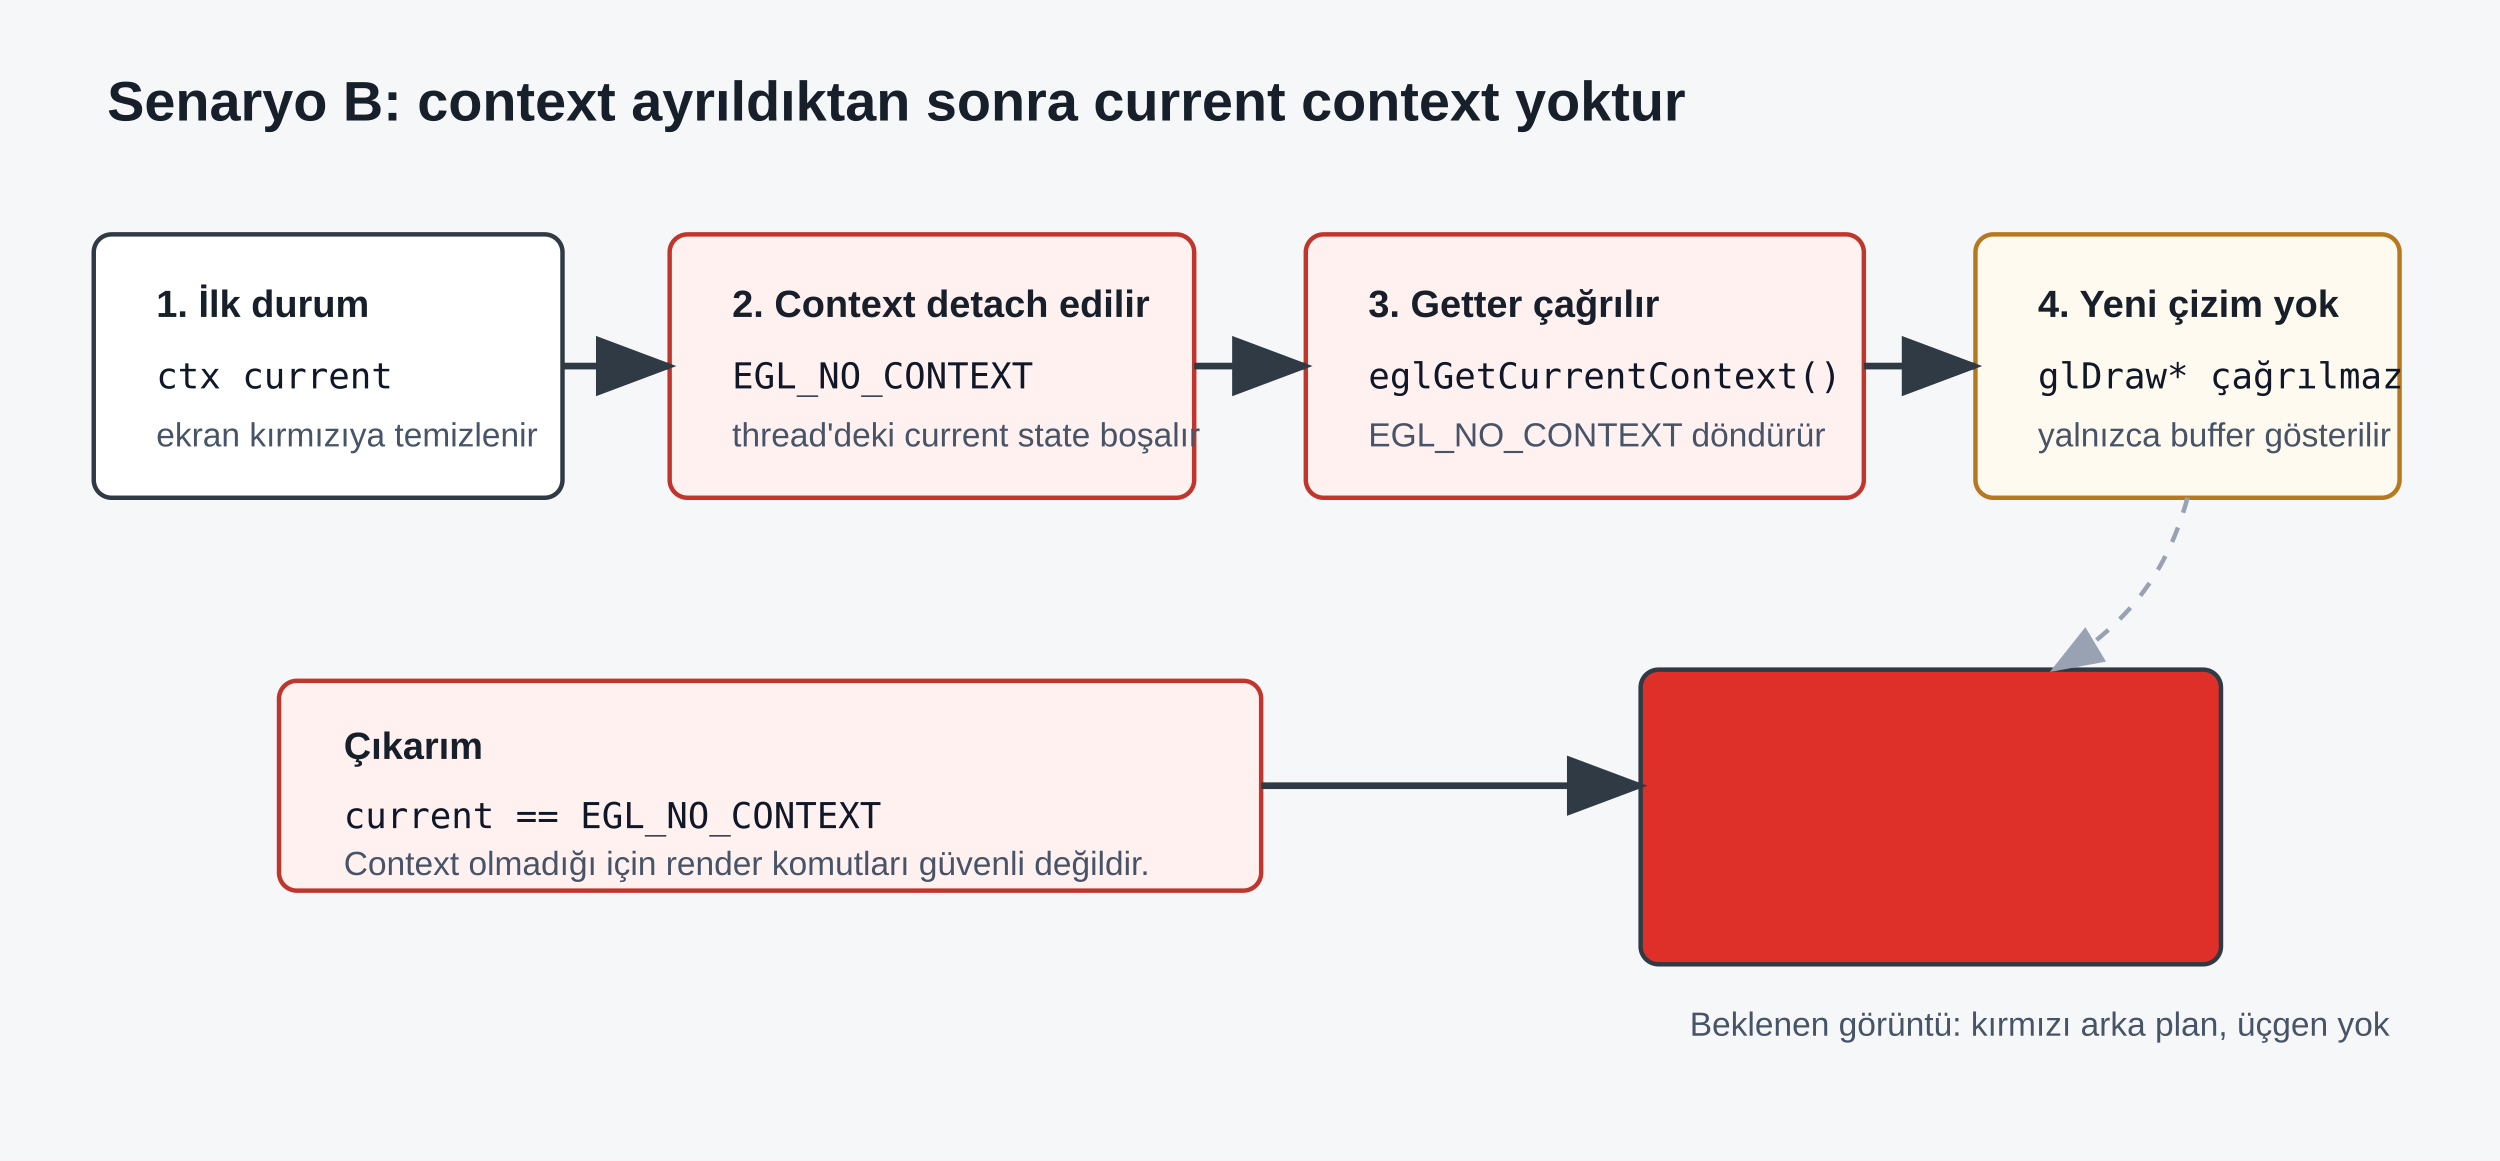
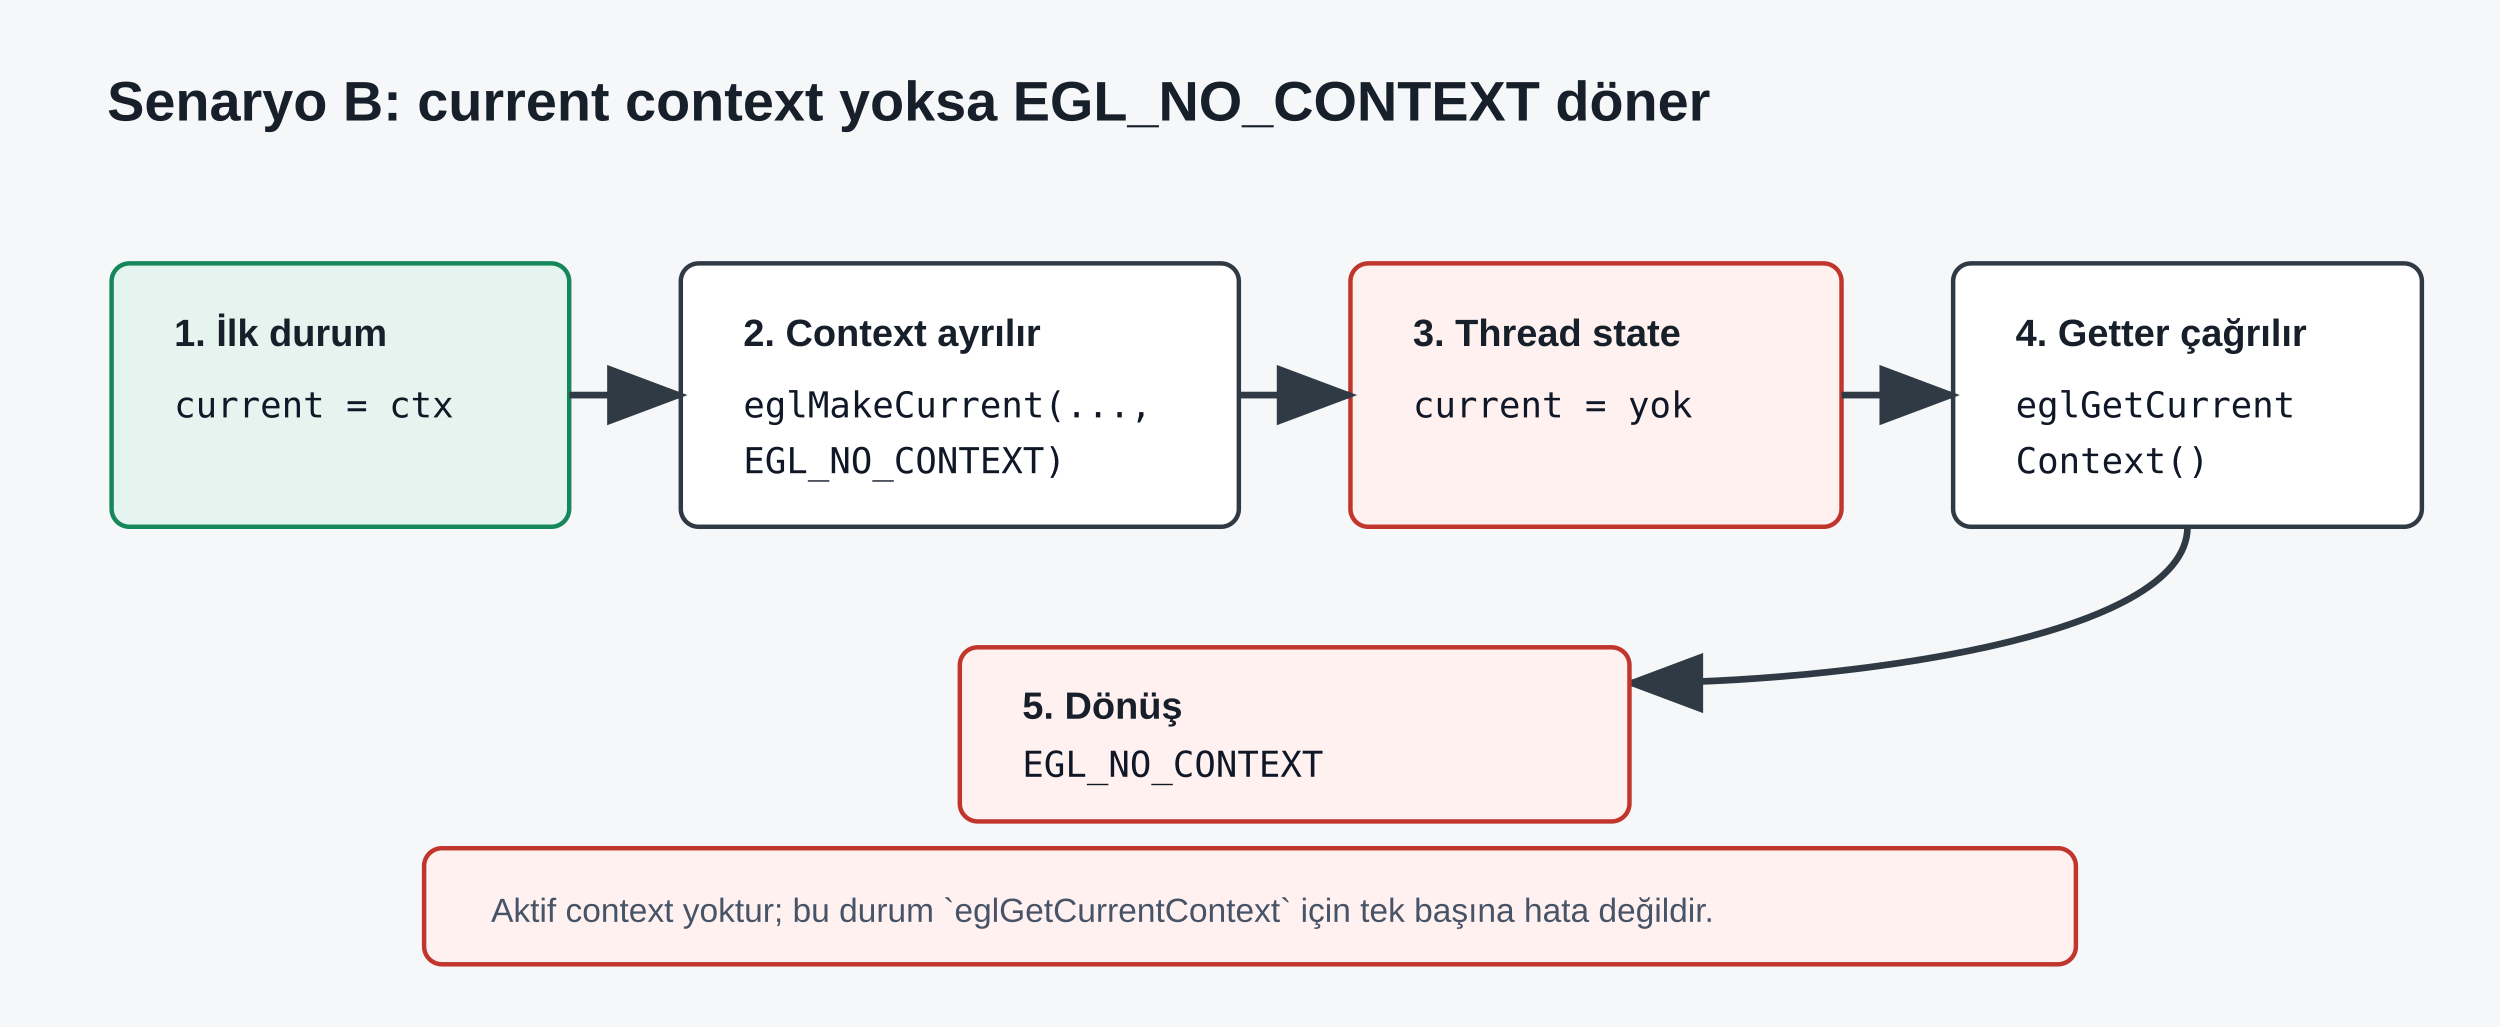
- <svg xmlns="http://www.w3.org/2000/svg" width="1120" height="520" viewBox="0 0 1120 520" role="img" aria-labelledby="title desc">
+ <svg xmlns="http://www.w3.org/2000/svg" width="1120" height="460" viewBox="0 0 1120 460" role="img" aria-labelledby="title desc">
  <defs>
    <style>
      .bg { fill: #f6f7f9; }
      .title { font: 700 25px Arial, sans-serif; fill: #17202a; }
      .step { fill: #ffffff; stroke: #2f3a45; stroke-width: 2; }
+       .ok { fill: #e6f4ef; stroke: #16875a; stroke-width: 2; }
      .warn { fill: #fff1f0; stroke: #c0362c; stroke-width: 2; }
-       .note { fill: #fffaf0; stroke: #b7791f; stroke-width: 2; }
-       .screen { fill: #de3028; stroke: #2f3a45; stroke-width: 2; }
      .label { font: 700 17px Arial, sans-serif; fill: #17202a; }
      .small { font: 15px Arial, sans-serif; fill: #475467; }
      .code { font: 16px Consolas, monospace; fill: #101828; }
      .arrow { stroke: #2f3a45; stroke-width: 3; fill: none; marker-end: url(#arrowhead); }
-       .muted { stroke: #98a2b3; stroke-width: 2; fill: none; stroke-dasharray: 7 7; marker-end: url(#arrowmuted); }
    </style>
    <marker id="arrowhead" markerWidth="12" markerHeight="9" refX="11" refY="4.5" orient="auto">
      <path d="M0,0 L12,4.5 L0,9 Z" fill="#2f3a45" />
    </marker>
-     <marker id="arrowmuted" markerWidth="12" markerHeight="9" refX="11" refY="4.5" orient="auto">
-       <path d="M0,0 L12,4.5 L0,9 Z" fill="#98a2b3" />
-     </marker>
  </defs>
-   <rect class="bg" width="1120" height="520" />
-   <text class="title" x="48" y="54">Senaryo B: context ayrıldıktan sonra current context yoktur</text>
-   <rect class="step" x="42" y="105" width="210" height="118" rx="8" />
-   <text class="label" x="70" y="142">1. İlk durum</text>
-   <text class="code" x="70" y="174">ctx current</text>
-   <text class="small" x="70" y="200">ekran kırmızıya temizlenir</text>
-   <rect class="warn" x="300" y="105" width="235" height="118" rx="8" />
-   <text class="label" x="328" y="142">2. Context detach edilir</text>
-   <text class="code" x="328" y="174">EGL_NO_CONTEXT</text>
-   <text class="small" x="328" y="200">thread'deki current state boşalır</text>
-   <rect class="warn" x="585" y="105" width="250" height="118" rx="8" />
-   <text class="label" x="613" y="142">3. Getter çağrılır</text>
-   <text class="code" x="613" y="174">eglGetCurrentContext()</text>
-   <text class="small" x="613" y="200">EGL_NO_CONTEXT döndürür</text>
-   <rect class="note" x="885" y="105" width="190" height="118" rx="8" />
-   <text class="label" x="913" y="142">4. Yeni çizim yok</text>
-   <text class="code" x="913" y="174">glDraw* çağrılmaz</text>
-   <text class="small" x="913" y="200">yalnızca buffer gösterilir</text>
-   <path class="arrow" d="M252 164 L300 164" />
-   <path class="arrow" d="M535 164 L585 164" />
-   <path class="arrow" d="M835 164 L885 164" />
-   <rect class="screen" x="735" y="300" width="260" height="132" rx="8" />
-   <text class="small" x="757" y="464">Beklenen görüntü: kırmızı arka plan, üçgen yok</text>
-   <path class="muted" d="M980 223 C970 260,950 282,920 300" />
-   <rect class="warn" x="125" y="305" width="440" height="94" rx="8" />
-   <text class="label" x="154" y="340">Çıkarım</text>
-   <text class="code" x="154" y="371">current == EGL_NO_CONTEXT</text>
-   <text class="small" x="154" y="392">Context olmadığı için render komutları güvenli değildir.</text>
-   <path class="arrow" d="M565 352 L735 352" />
+   <rect class="bg" width="1120" height="460" />
+   <text class="title" x="48" y="54">Senaryo B: current context yoksa EGL_NO_CONTEXT döner</text>
+   <rect class="ok" x="50" y="118" width="205" height="118" rx="8" />
+   <text class="label" x="78" y="155">1. İlk durum</text>
+   <text class="code" x="78" y="187">current = ctx</text>
+   <rect class="step" x="305" y="118" width="250" height="118" rx="8" />
+   <text class="label" x="333" y="155">2. Context ayrılır</text>
+   <text class="code" x="333" y="187">eglMakeCurrent(...,</text>
+   <text class="code" x="333" y="212">EGL_NO_CONTEXT)</text>
+   <rect class="warn" x="605" y="118" width="220" height="118" rx="8" />
+   <text class="label" x="633" y="155">3. Thread state</text>
+   <text class="code" x="633" y="187">current = yok</text>
+   <rect class="step" x="875" y="118" width="210" height="118" rx="8" />
+   <text class="label" x="903" y="155">4. Getter çağrılır</text>
+   <text class="code" x="903" y="187">eglGetCurrent</text>
+   <text class="code" x="903" y="212">Context()</text>
+   <path class="arrow" d="M255 177 L305 177" />
+   <path class="arrow" d="M555 177 L605 177" />
+   <path class="arrow" d="M825 177 L875 177" />
+   <path class="arrow" d="M980 236 C980 286,825 306,730 306" />
+   <rect class="warn" x="430" y="290" width="300" height="78" rx="8" />
+   <text class="label" x="458" y="322">5. Dönüş</text>
+   <text class="code" x="458" y="348">EGL_NO_CONTEXT</text>
+   <rect class="warn" x="190" y="380" width="740" height="52" rx="8" />
+   <text class="small" x="220" y="413">Aktif context yoktur; bu durum `eglGetCurrentContext` için tek başına hata değildir.</text>
</svg>
